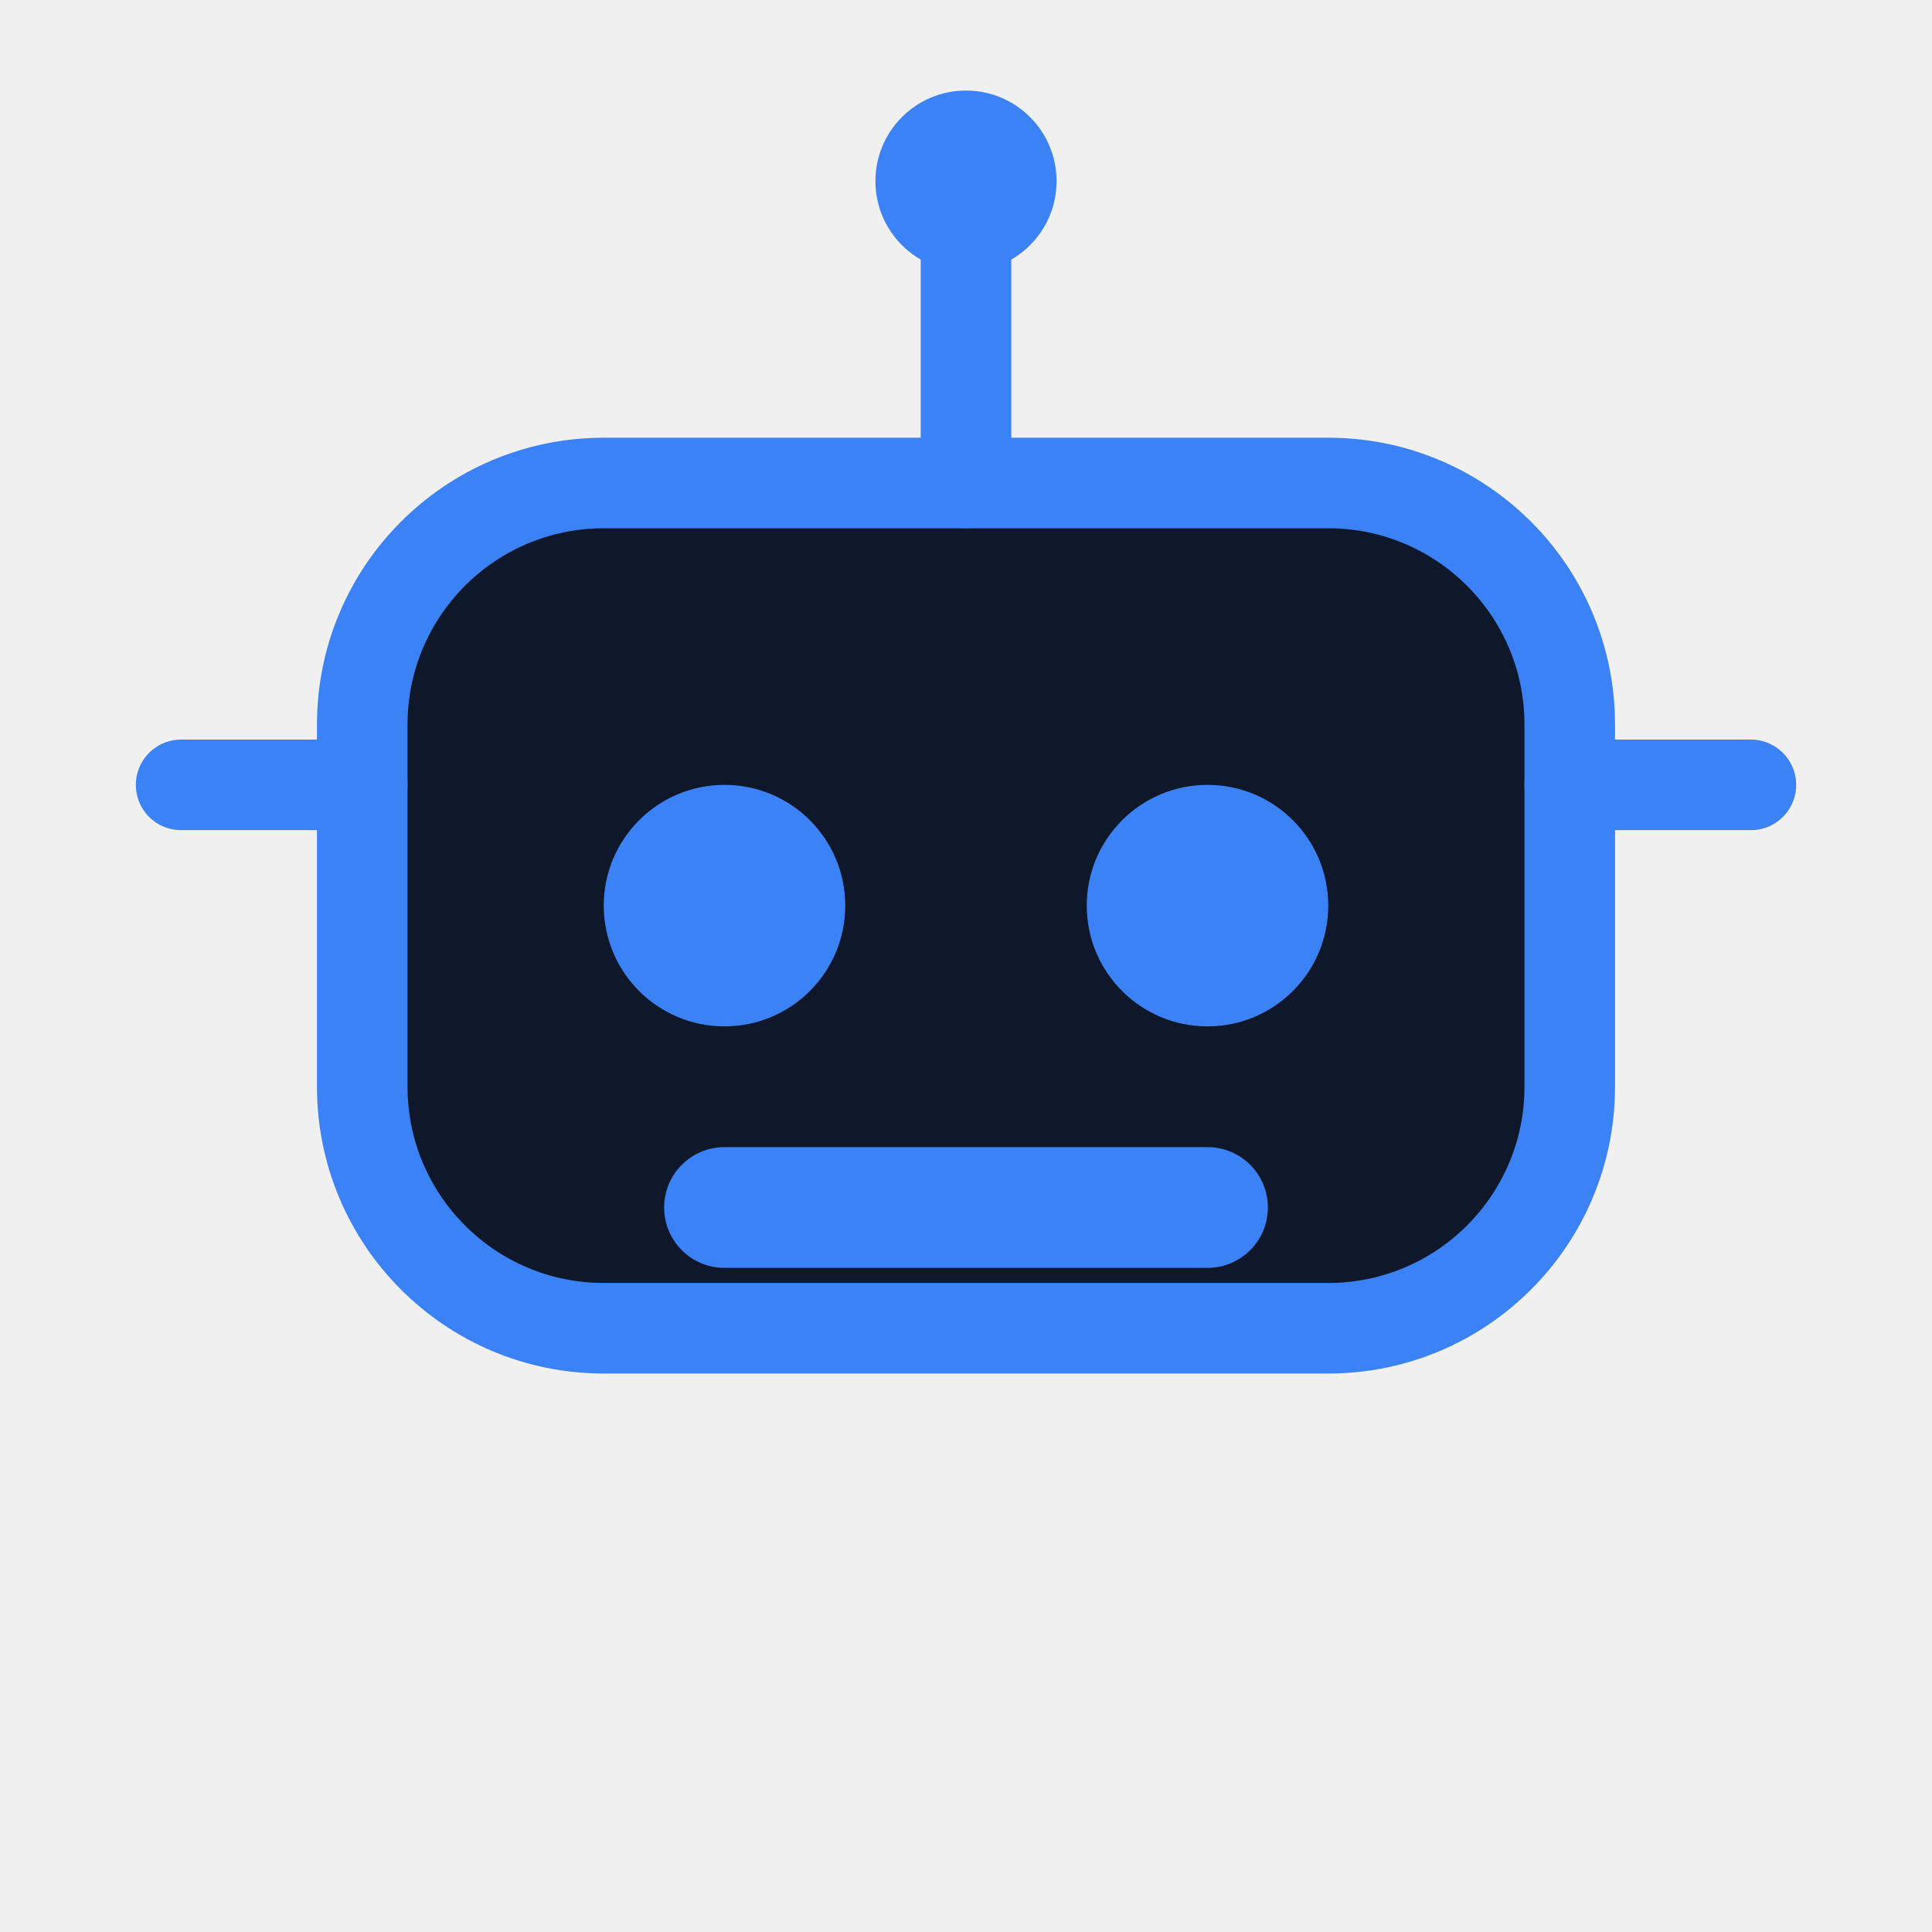
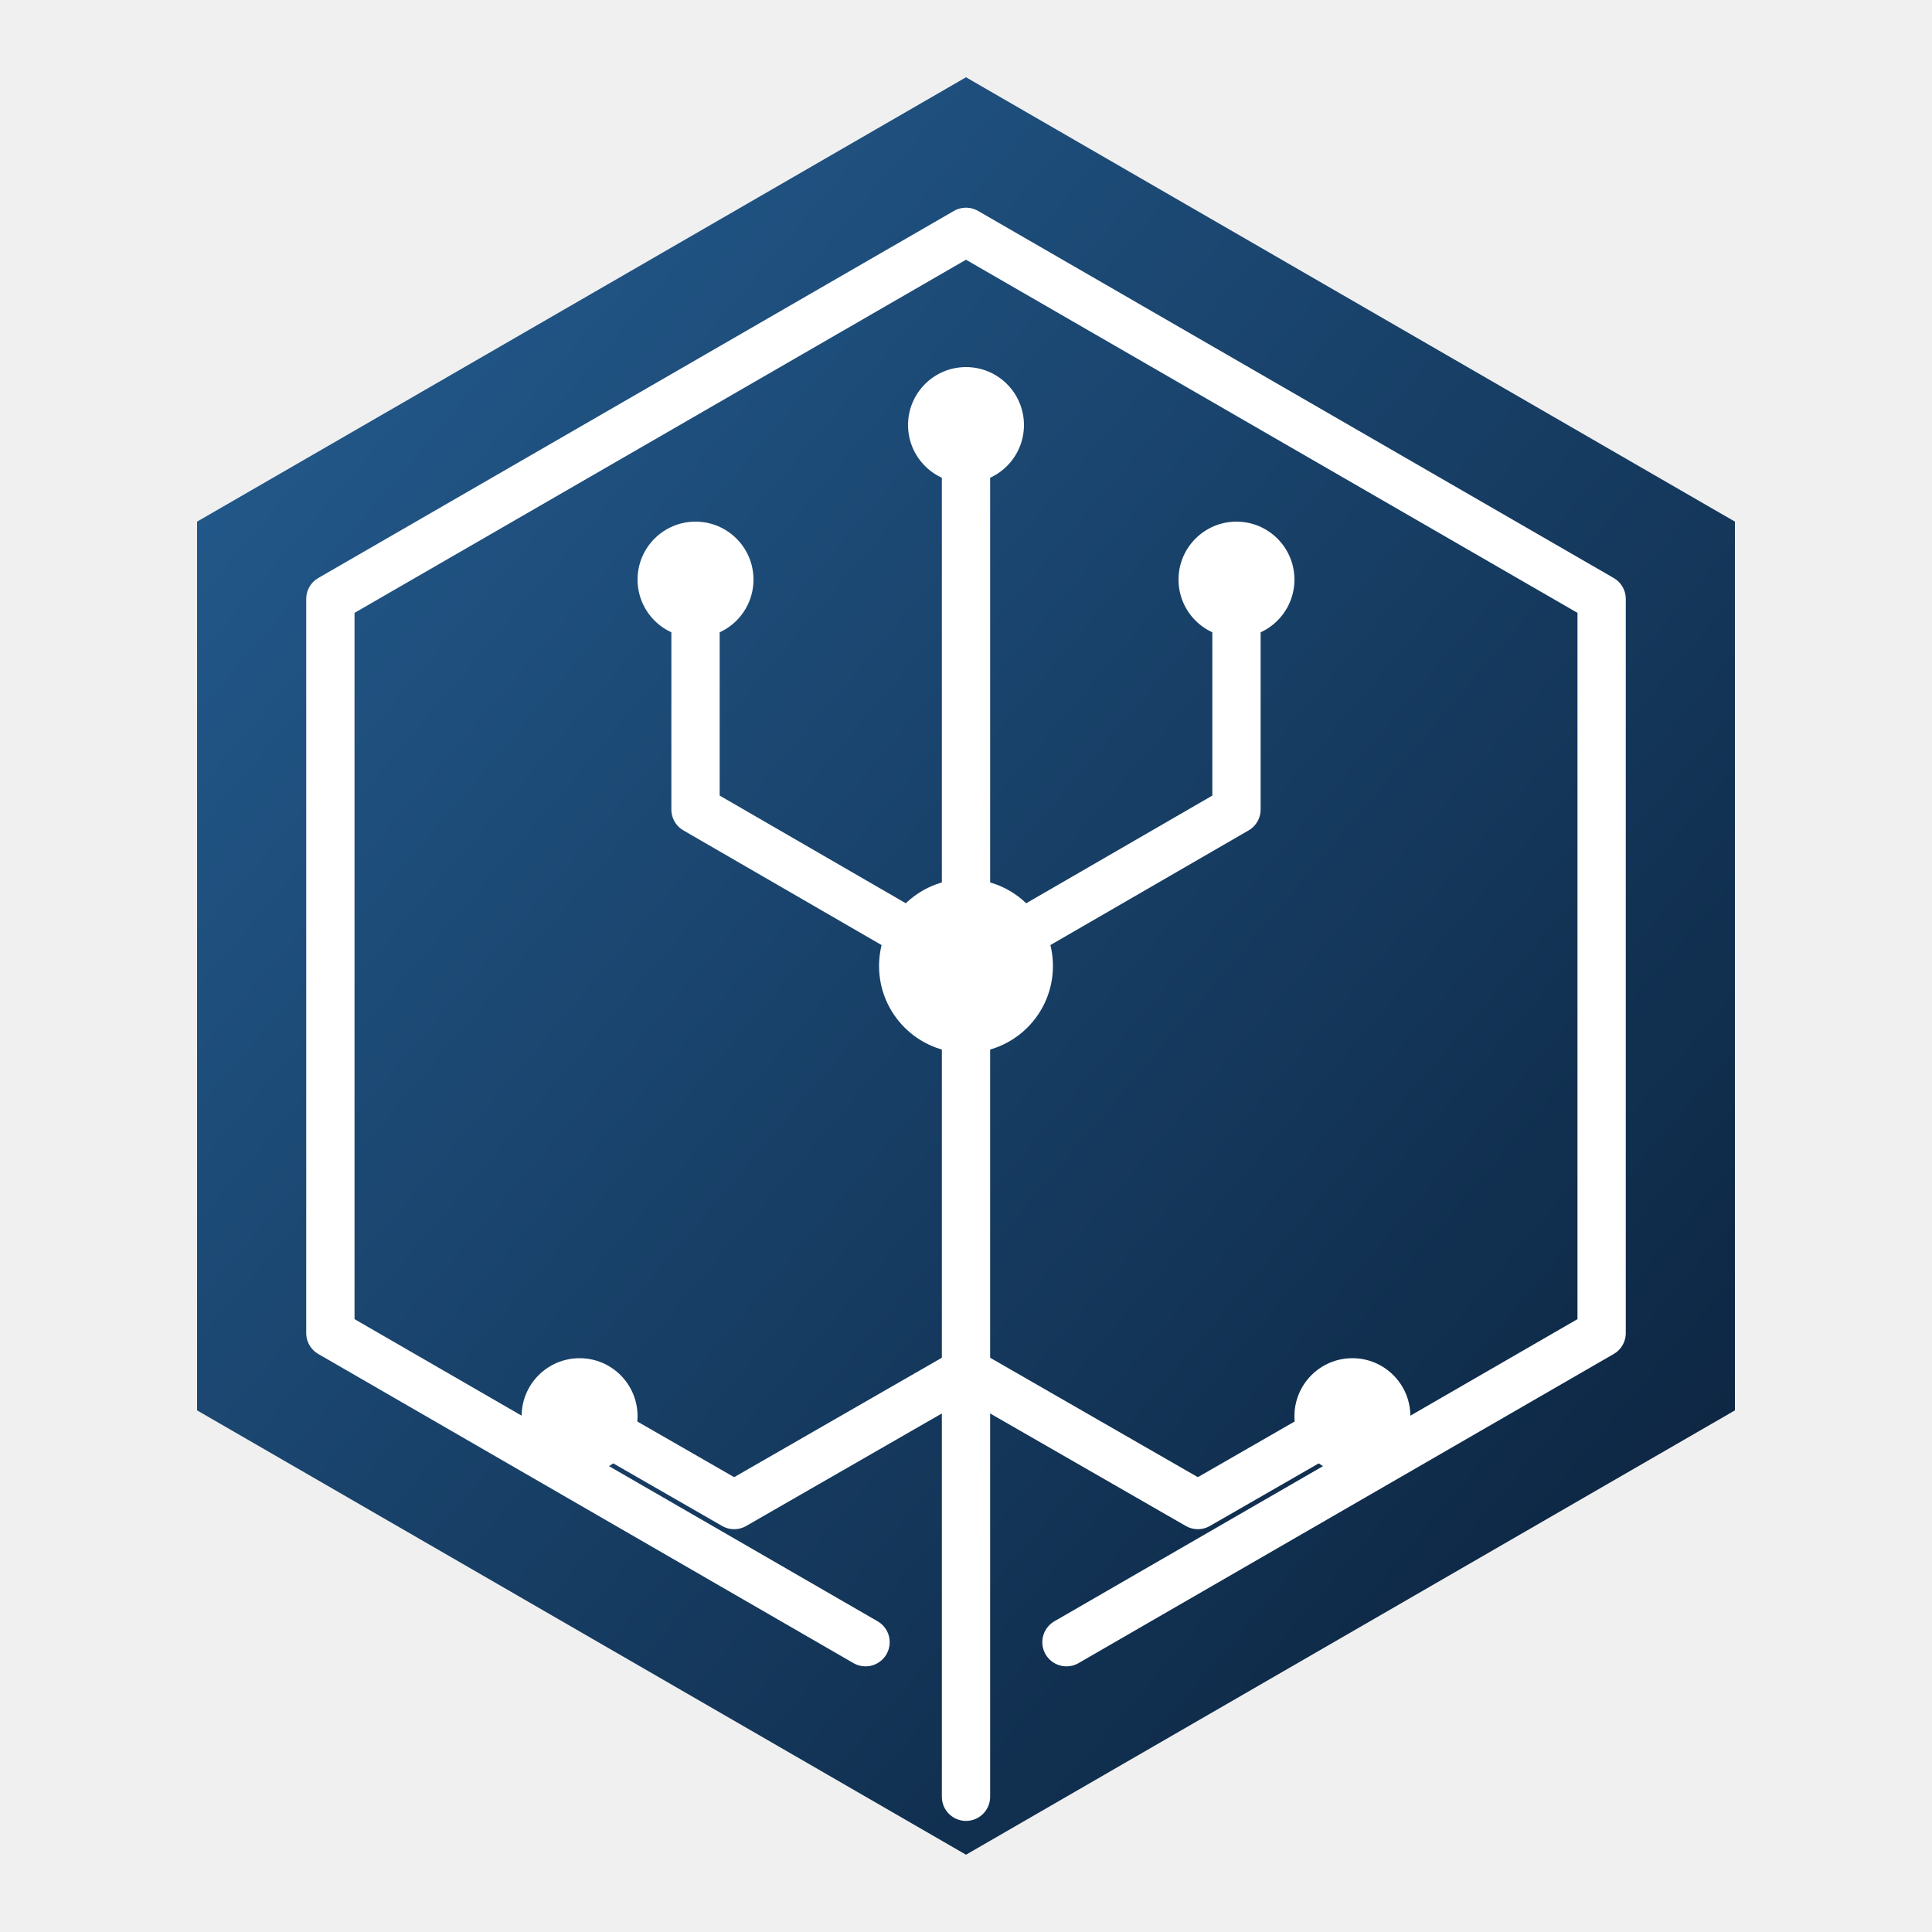
- <svg xmlns="http://www.w3.org/2000/svg" viewBox="0 0 64 64" fill="none">
-   <rect x="12" y="16" width="40" height="28" rx="8" fill="#0f172a" stroke="#3b82f6" stroke-width="3" />
-   <line x1="32" y1="8" x2="32" y2="16" stroke="#3b82f6" stroke-width="3" stroke-linecap="round" />
-   <circle cx="32" cy="6" r="3" fill="#3b82f6" />
-   <circle cx="24" cy="30" r="4" fill="#3b82f6" />
-   <circle cx="40" cy="30" r="4" fill="#3b82f6" />
-   <rect x="22" y="38" width="20" height="4" rx="2" fill="#3b82f6" />
-   <line x1="12" y1="26" x2="6" y2="26" stroke="#3b82f6" stroke-width="3" stroke-linecap="round" />
-   <line x1="52" y1="26" x2="58" y2="26" stroke="#3b82f6" stroke-width="3" stroke-linecap="round" />
+ <svg xmlns="http://www.w3.org/2000/svg" viewBox="0 0 100 100" fill="none">
+   <defs>
+     <linearGradient id="hexBg" x1="0%" y1="0%" x2="100%" y2="100%">
+       <stop offset="0%" stop-color="#255f94" />
+       <stop offset="100%" stop-color="#0a1f38" />
+     </linearGradient>
+   </defs>
+   <polygon points="50,4 89.8,27 89.8,73 50,96 10.2,73 10.2,27" fill="url(#hexBg)" />
+   <g stroke="#ffffff" stroke-width="2.5" stroke-linejoin="round" stroke-linecap="round">
+     <path d="M 44.8 85 L 17.1 69 L 17.1 31 L 50 12 L 82.9 31 L 82.9 69 L 55.2 85" />
+     <path d="M 50 93 L 50 22" />
+     <path d="M 50 50 L 36 41.9 L 36 30" />
+     <path d="M 50 50 L 64 41.9 L 64 30" />
+     <path d="M 50 71 L 38 77.9 L 30 73.3" />
+     <path d="M 50 71 L 62 77.9 L 70 73.3" />
+   </g>
+   <g fill="#ffffff">
+     <circle cx="50" cy="50" r="4.5" />
+     <circle cx="50" cy="22" r="3" />
+     <circle cx="36" cy="30" r="3" />
+     <circle cx="64" cy="30" r="3" />
+     <circle cx="30" cy="73.3" r="3" />
+     <circle cx="70" cy="73.3" r="3" />
+   </g>
</svg>
